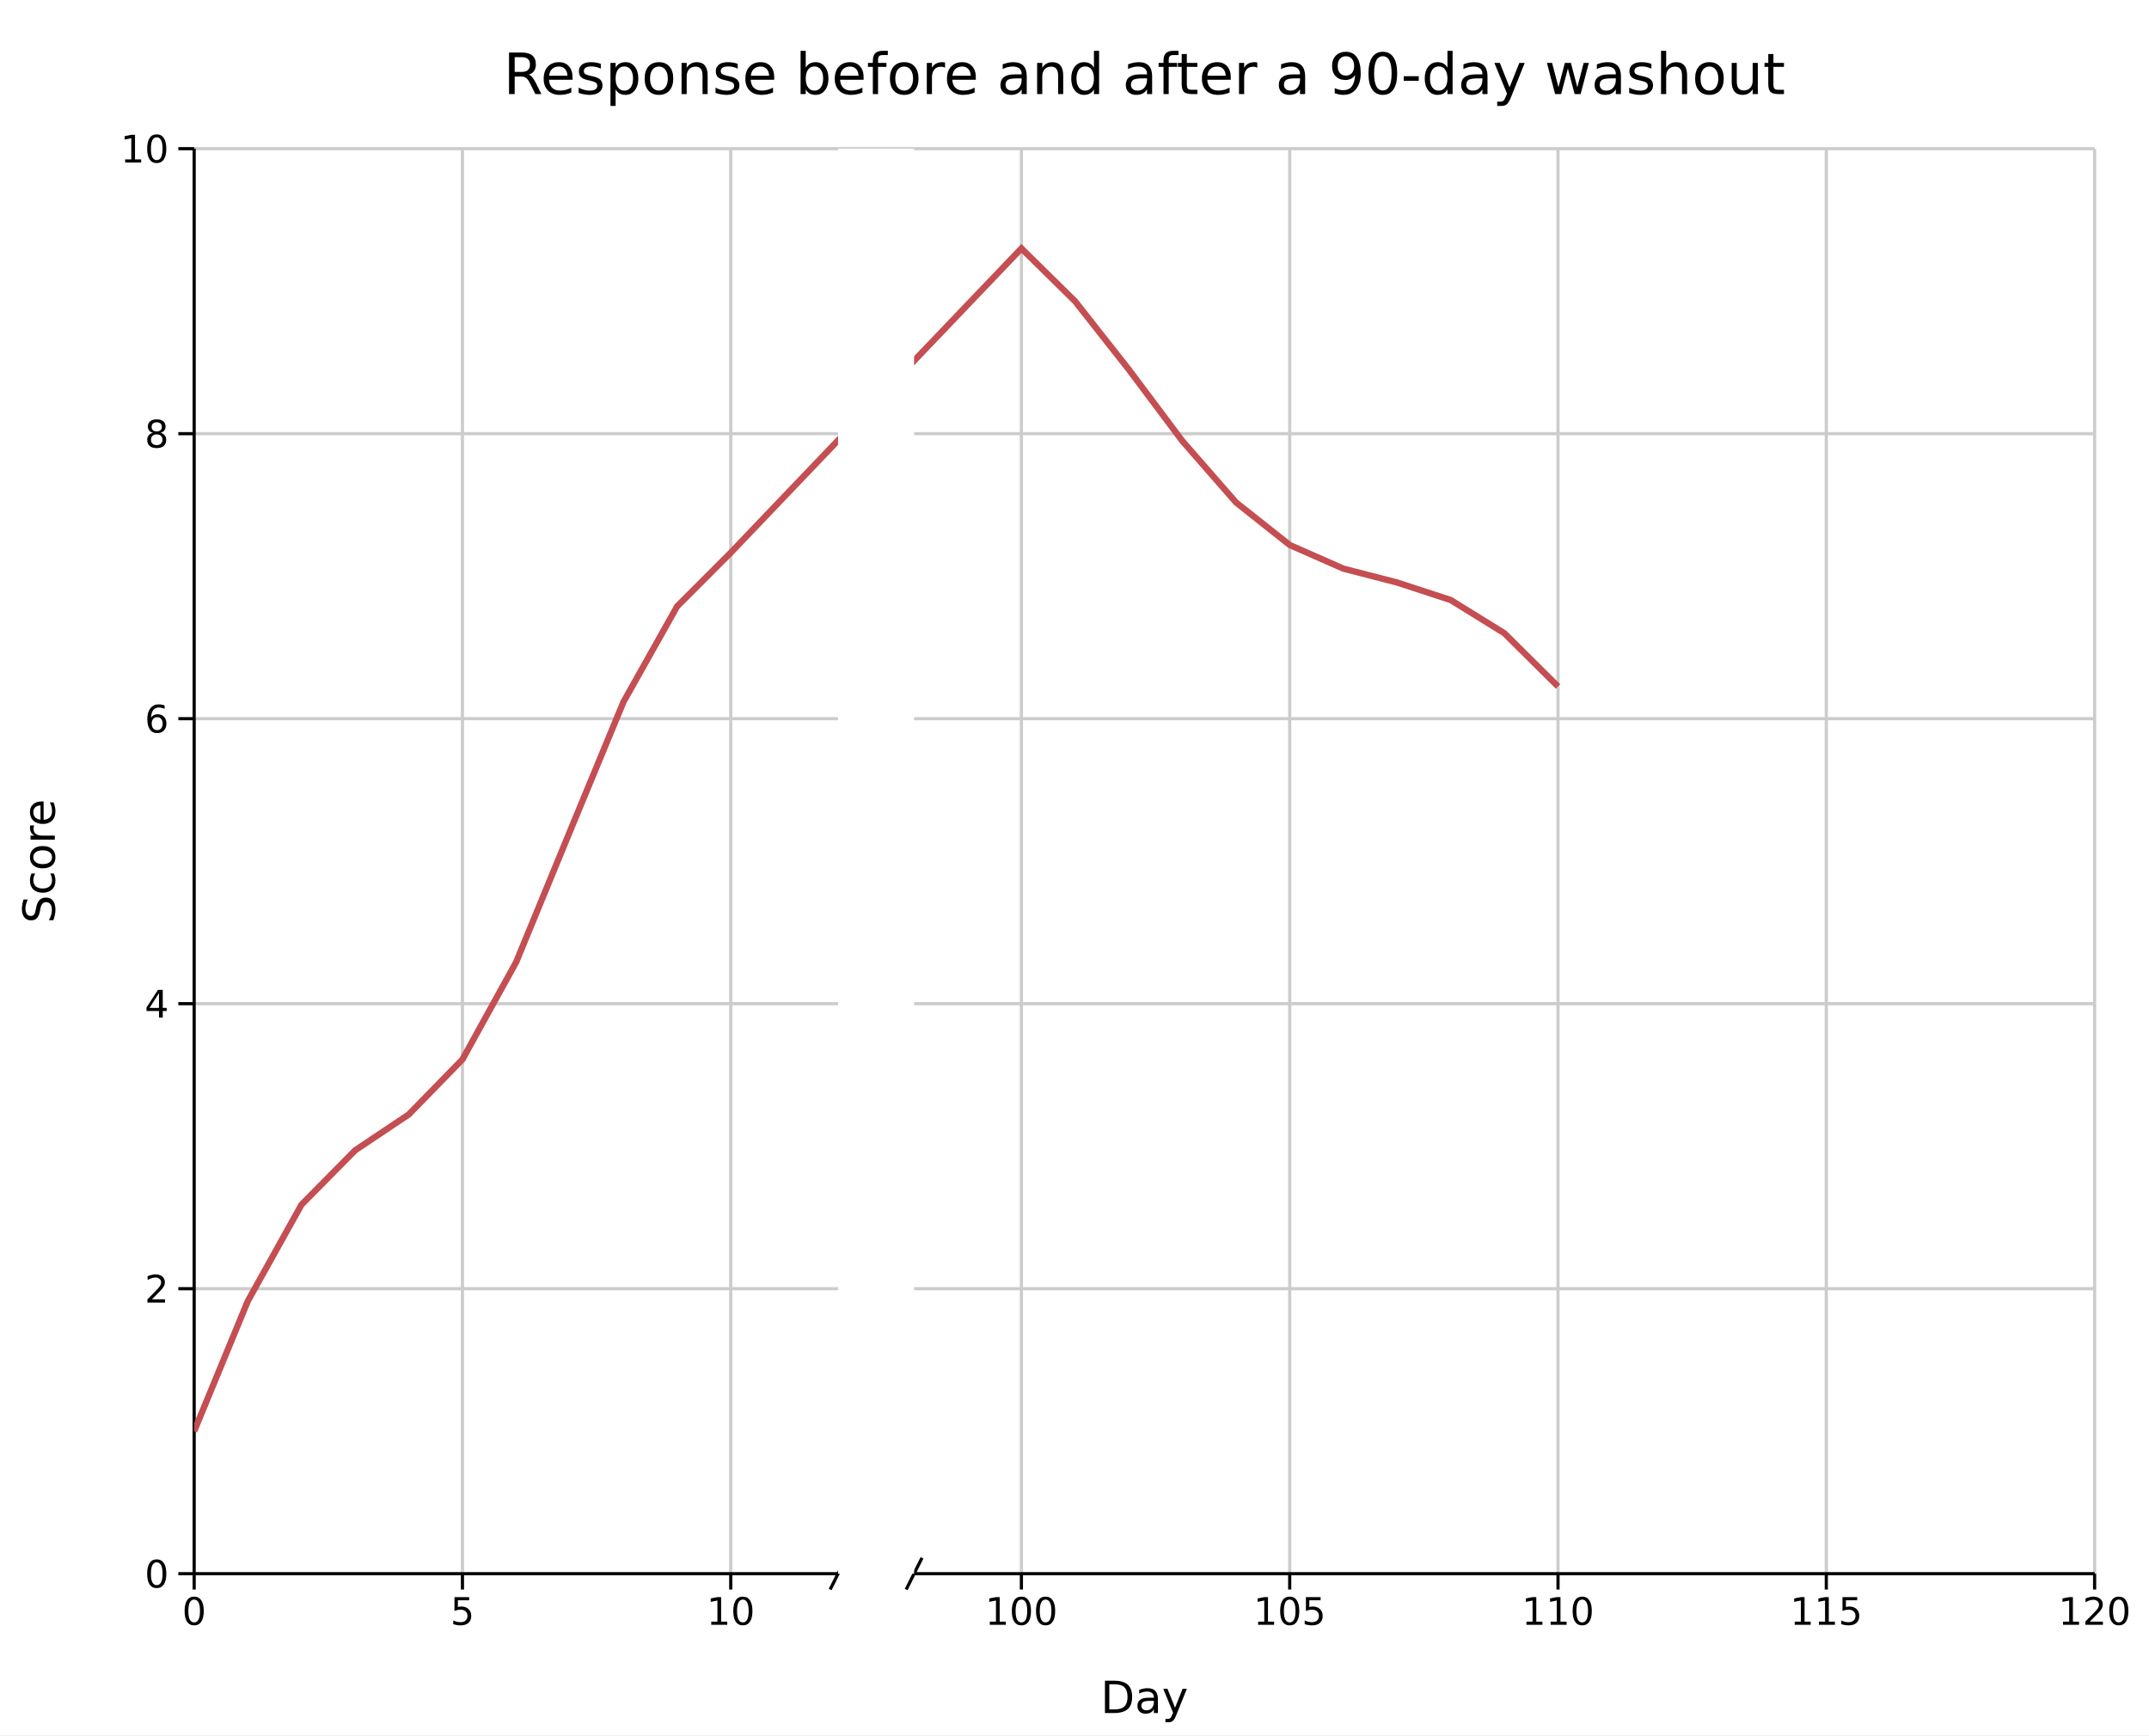
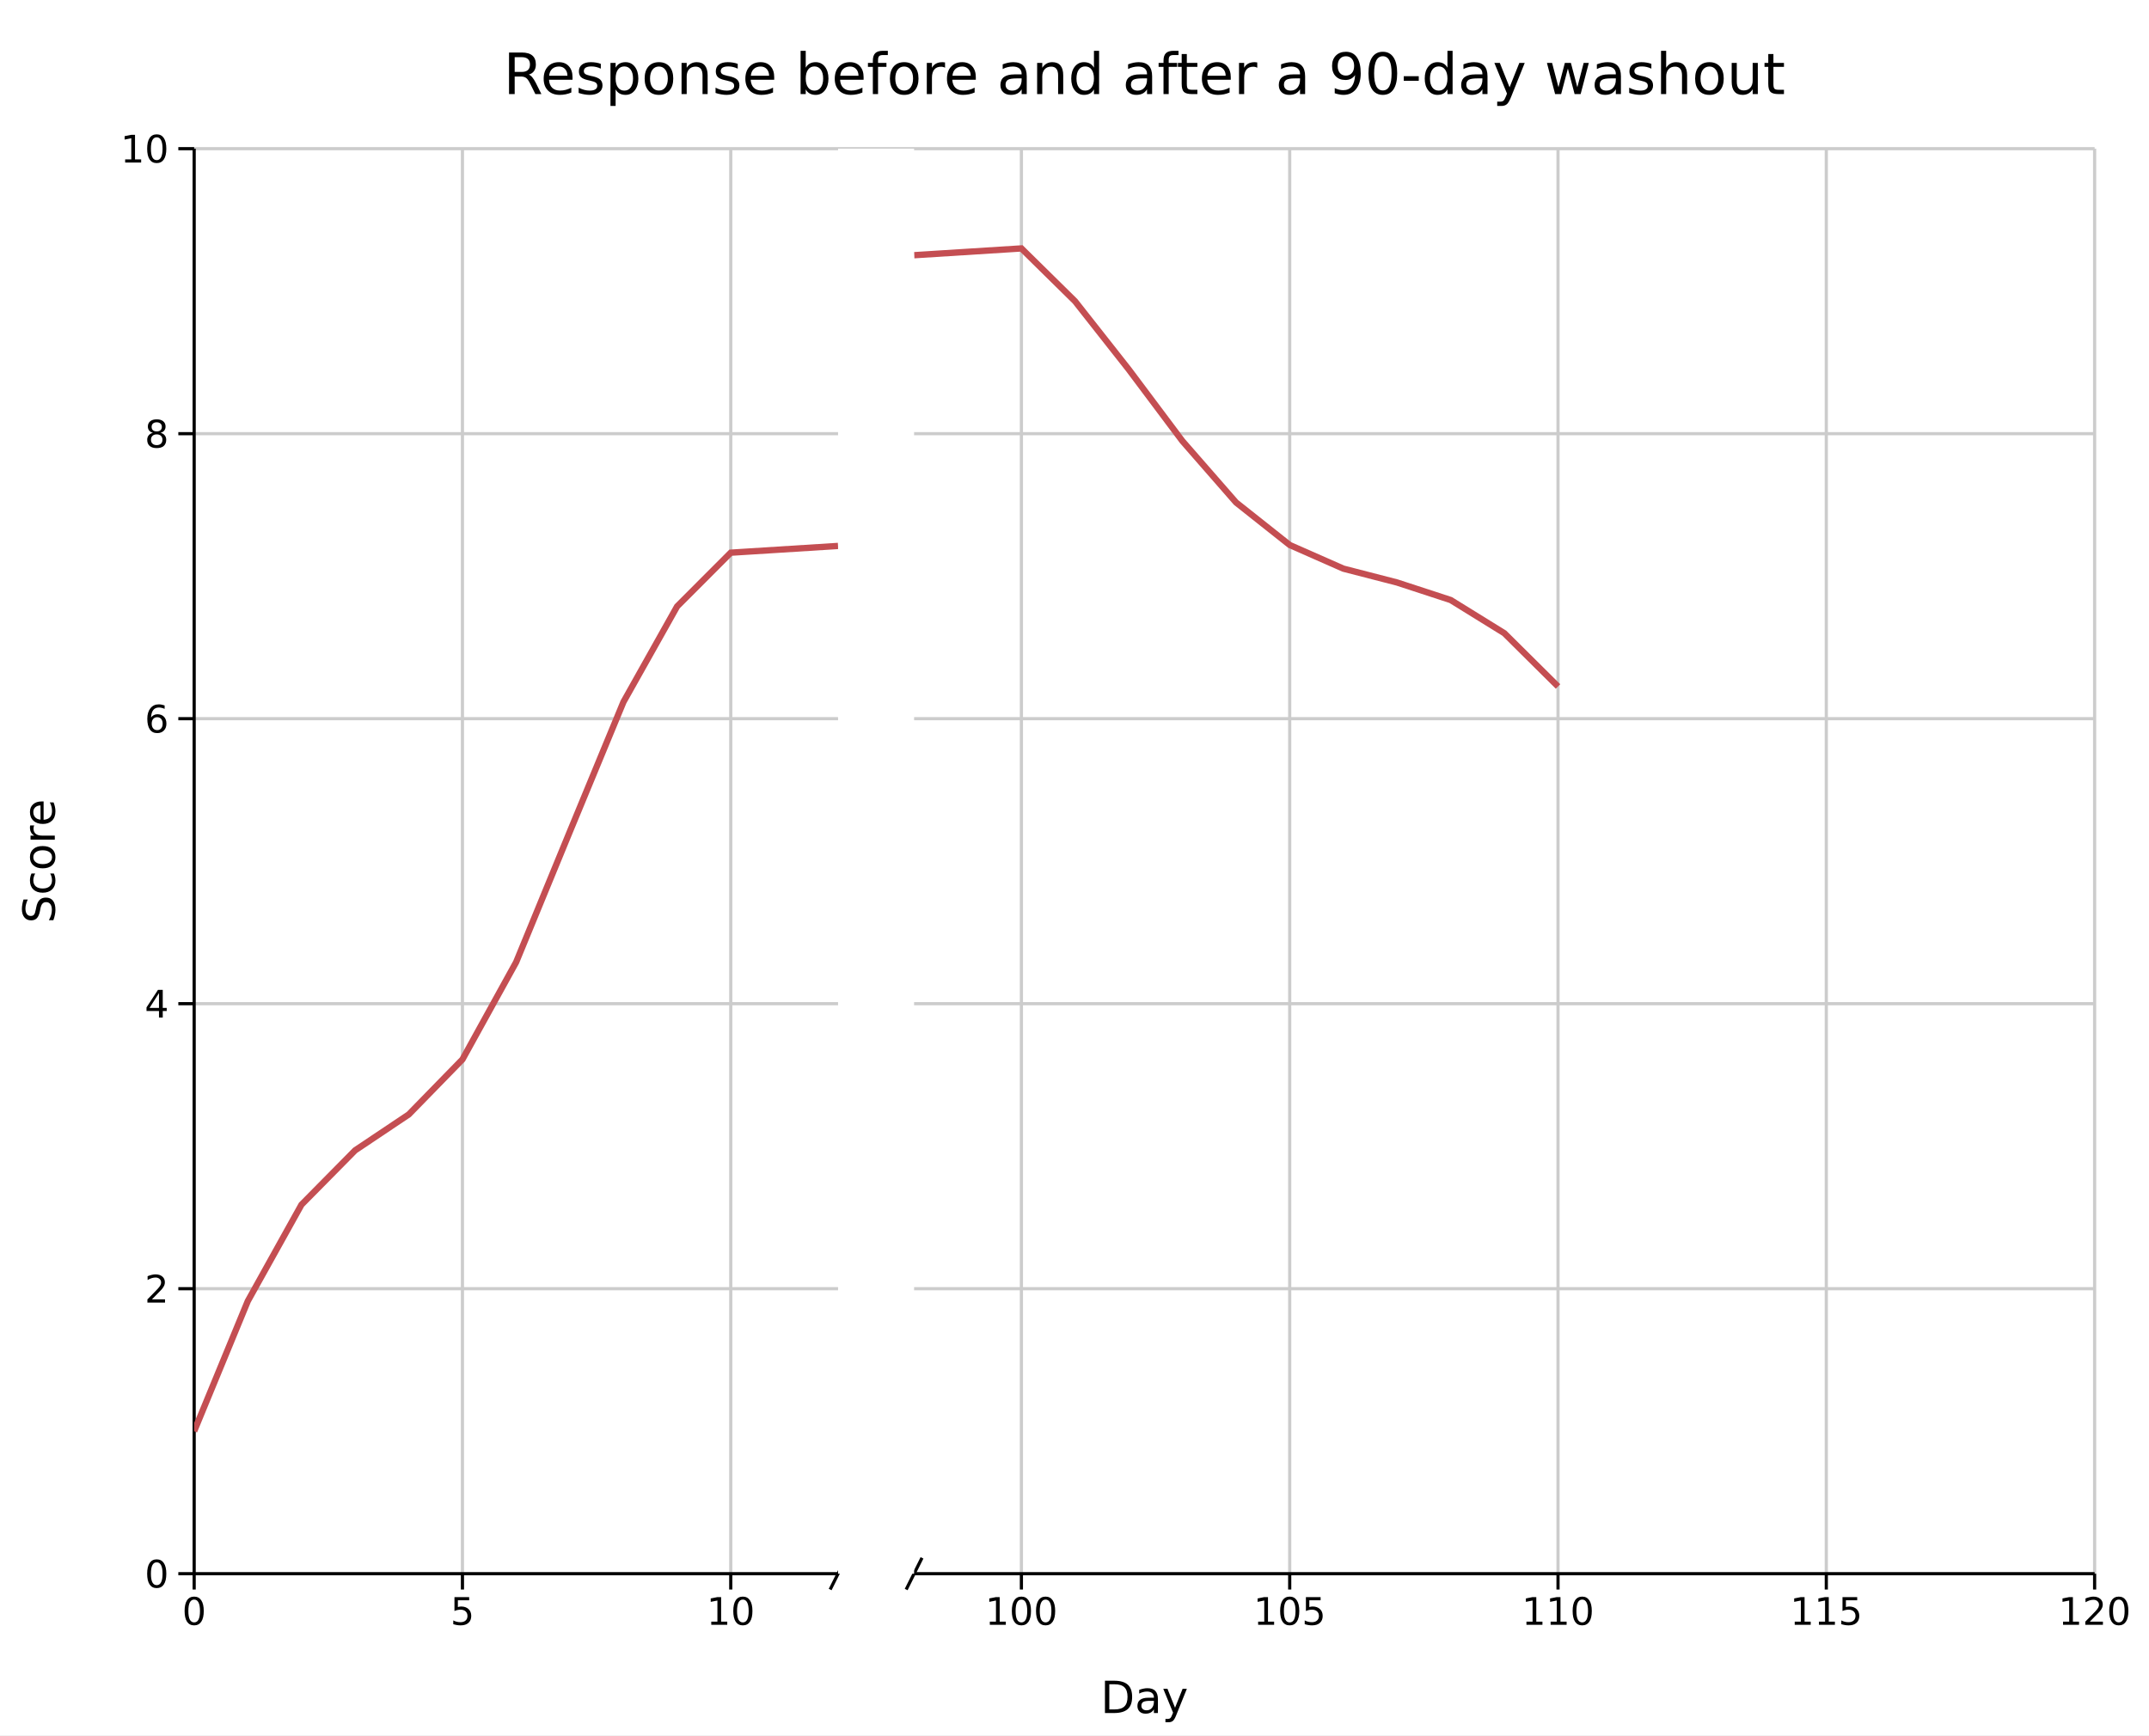
<svg xmlns="http://www.w3.org/2000/svg" width="678.47" height="547.95" font-family="DejaVu Sans, Verdana, Liberation Sans, Arial, sans-serif" fill="black">
  <rect width="100%" height="100%" fill="white" />
  <defs>
    <clipPath id="kuva-clip-1">
      <rect x="61.3" y="46.95" width="600" height="450" />
    </clipPath>
  </defs>
  <line x1="146" y1="46.95" x2="146" y2="496.95" stroke="#cccccc" stroke-width="1" />
  <line x1="230.71" y1="46.95" x2="230.71" y2="496.95" stroke="#cccccc" stroke-width="1" />
  <line x1="322.47" y1="46.95" x2="322.47" y2="496.95" stroke="#cccccc" stroke-width="1" />
  <line x1="407.18" y1="46.95" x2="407.18" y2="496.95" stroke="#cccccc" stroke-width="1" />
  <line x1="491.89" y1="46.95" x2="491.89" y2="496.95" stroke="#cccccc" stroke-width="1" />
  <line x1="576.59" y1="46.95" x2="576.59" y2="496.95" stroke="#cccccc" stroke-width="1" />
  <line x1="661.3" y1="46.95" x2="661.3" y2="496.95" stroke="#cccccc" stroke-width="1" />
  <line x1="61.3" y1="406.95" x2="661.3" y2="406.95" stroke="#cccccc" stroke-width="1" />
  <line x1="61.3" y1="316.95" x2="661.3" y2="316.95" stroke="#cccccc" stroke-width="1" />
  <line x1="61.3" y1="226.95" x2="661.3" y2="226.95" stroke="#cccccc" stroke-width="1" />
  <line x1="61.3" y1="136.95" x2="661.3" y2="136.95" stroke="#cccccc" stroke-width="1" />
  <line x1="61.3" y1="46.95" x2="661.3" y2="46.95" stroke="#cccccc" stroke-width="1" />
  <line x1="61.3" y1="496.95" x2="264.59" y2="496.95" stroke="#000000" stroke-width="1" />
  <line x1="288.59" y1="496.95" x2="661.3" y2="496.95" stroke="#000000" stroke-width="1" />
  <line x1="262.09" y1="501.95" x2="267.09" y2="491.95" stroke="#000000" stroke-width="1" />
  <line x1="286.09" y1="501.95" x2="291.09" y2="491.95" stroke="#000000" stroke-width="1" />
  <line x1="61.3" y1="46.95" x2="61.3" y2="496.95" stroke="#000000" stroke-width="1" />
  <line x1="61.3" y1="496.95" x2="61.3" y2="501.95" stroke="#000000" stroke-width="1" />
  <text x="61.3" y="513.09" font-size="12" text-anchor="middle">0</text>
  <line x1="146" y1="496.95" x2="146" y2="501.95" stroke="#000000" stroke-width="1" />
  <text x="146" y="513.09" font-size="12" text-anchor="middle">5</text>
  <line x1="230.71" y1="496.95" x2="230.71" y2="501.95" stroke="#000000" stroke-width="1" />
  <text x="230.71" y="513.09" font-size="12" text-anchor="middle">10</text>
  <line x1="322.47" y1="496.95" x2="322.47" y2="501.95" stroke="#000000" stroke-width="1" />
  <text x="322.47" y="513.09" font-size="12" text-anchor="middle">100</text>
  <line x1="407.18" y1="496.95" x2="407.18" y2="501.95" stroke="#000000" stroke-width="1" />
  <text x="407.18" y="513.09" font-size="12" text-anchor="middle">105</text>
  <line x1="491.89" y1="496.95" x2="491.89" y2="501.95" stroke="#000000" stroke-width="1" />
  <text x="491.89" y="513.09" font-size="12" text-anchor="middle">110</text>
  <line x1="576.59" y1="496.95" x2="576.59" y2="501.95" stroke="#000000" stroke-width="1" />
  <text x="576.59" y="513.09" font-size="12" text-anchor="middle">115</text>
  <line x1="661.3" y1="496.95" x2="661.3" y2="501.95" stroke="#000000" stroke-width="1" />
  <text x="661.3" y="513.09" font-size="12" text-anchor="middle">120</text>
  <line x1="56.3" y1="496.95" x2="61.3" y2="496.95" stroke="#000000" stroke-width="1" />
  <text x="53.3" y="501.33" font-size="12" text-anchor="end">0</text>
  <line x1="56.3" y1="406.95" x2="61.3" y2="406.95" stroke="#000000" stroke-width="1" />
  <text x="53.3" y="411.33" font-size="12" text-anchor="end">2</text>
  <line x1="56.3" y1="316.95" x2="61.3" y2="316.95" stroke="#000000" stroke-width="1" />
  <text x="53.3" y="321.33" font-size="12" text-anchor="end">4</text>
  <line x1="56.3" y1="226.95" x2="61.3" y2="226.95" stroke="#000000" stroke-width="1" />
  <text x="53.3" y="231.33" font-size="12" text-anchor="end">6</text>
  <line x1="56.3" y1="136.95" x2="61.3" y2="136.95" stroke="#000000" stroke-width="1" />
  <text x="53.3" y="141.33" font-size="12" text-anchor="end">8</text>
  <line x1="56.3" y1="46.95" x2="61.3" y2="46.95" stroke="#000000" stroke-width="1" />
  <text x="53.3" y="51.33" font-size="12" text-anchor="end">10</text>
  <text x="361.3" y="540.95" font-size="14" text-anchor="middle">Day</text>
  <text x="17.3" y="271.95" font-size="14" text-anchor="middle" transform="rotate(-90,17.3,271.95)">Score</text>
  <text x="361.3" y="29.71" font-size="18" text-anchor="middle">Response before and after a 90-day washout</text>
  <g clip-path="url(#kuva-clip-1)">
-     <path d="M 61.3 451.95 L 78.24 410.85 L 95.18 380.42 L 112.12 363.26 L 129.06 351.92 L 146 334.55 L 162.94 303.86 L 179.89 262.65 L 196.83 221.67 L 213.77 191.5 L 230.71 174.53 L 322.47 78.45 L 339.41 95.13 L 356.36 116.66 L 373.3 139.27 L 390.24 158.67 L 407.18 172.1 L 424.12 179.57 L 441.06 183.94 L 458 189.48 L 474.94 199.96 L 491.89 216.78 " stroke="#c44e52" stroke-width="2" fill="none" />
+     <path d="M 61.3 451.95 L 78.24 410.85 L 95.18 380.42 L 112.12 363.26 L 129.06 351.92 L 146 334.55 L 162.94 303.86 L 179.89 262.65 L 196.83 221.67 L 213.77 191.5 L 230.71 174.53 L 264.59 172.4 " stroke="#c44e52" stroke-width="2" fill="none" />
+     <path d="M 288.59 80.59 L 322.47 78.45 L 339.41 95.13 L 356.36 116.66 L 373.3 139.27 L 390.24 158.67 L 407.18 172.1 L 424.12 179.57 L 441.06 183.94 L 458 189.48 L 474.94 199.96 L 491.89 216.78 " stroke="#c44e52" stroke-width="2" fill="none" />
    <rect x="264.59" y="46.95" width="24" height="450" fill="#ffffff" />
  </g>
</svg>
